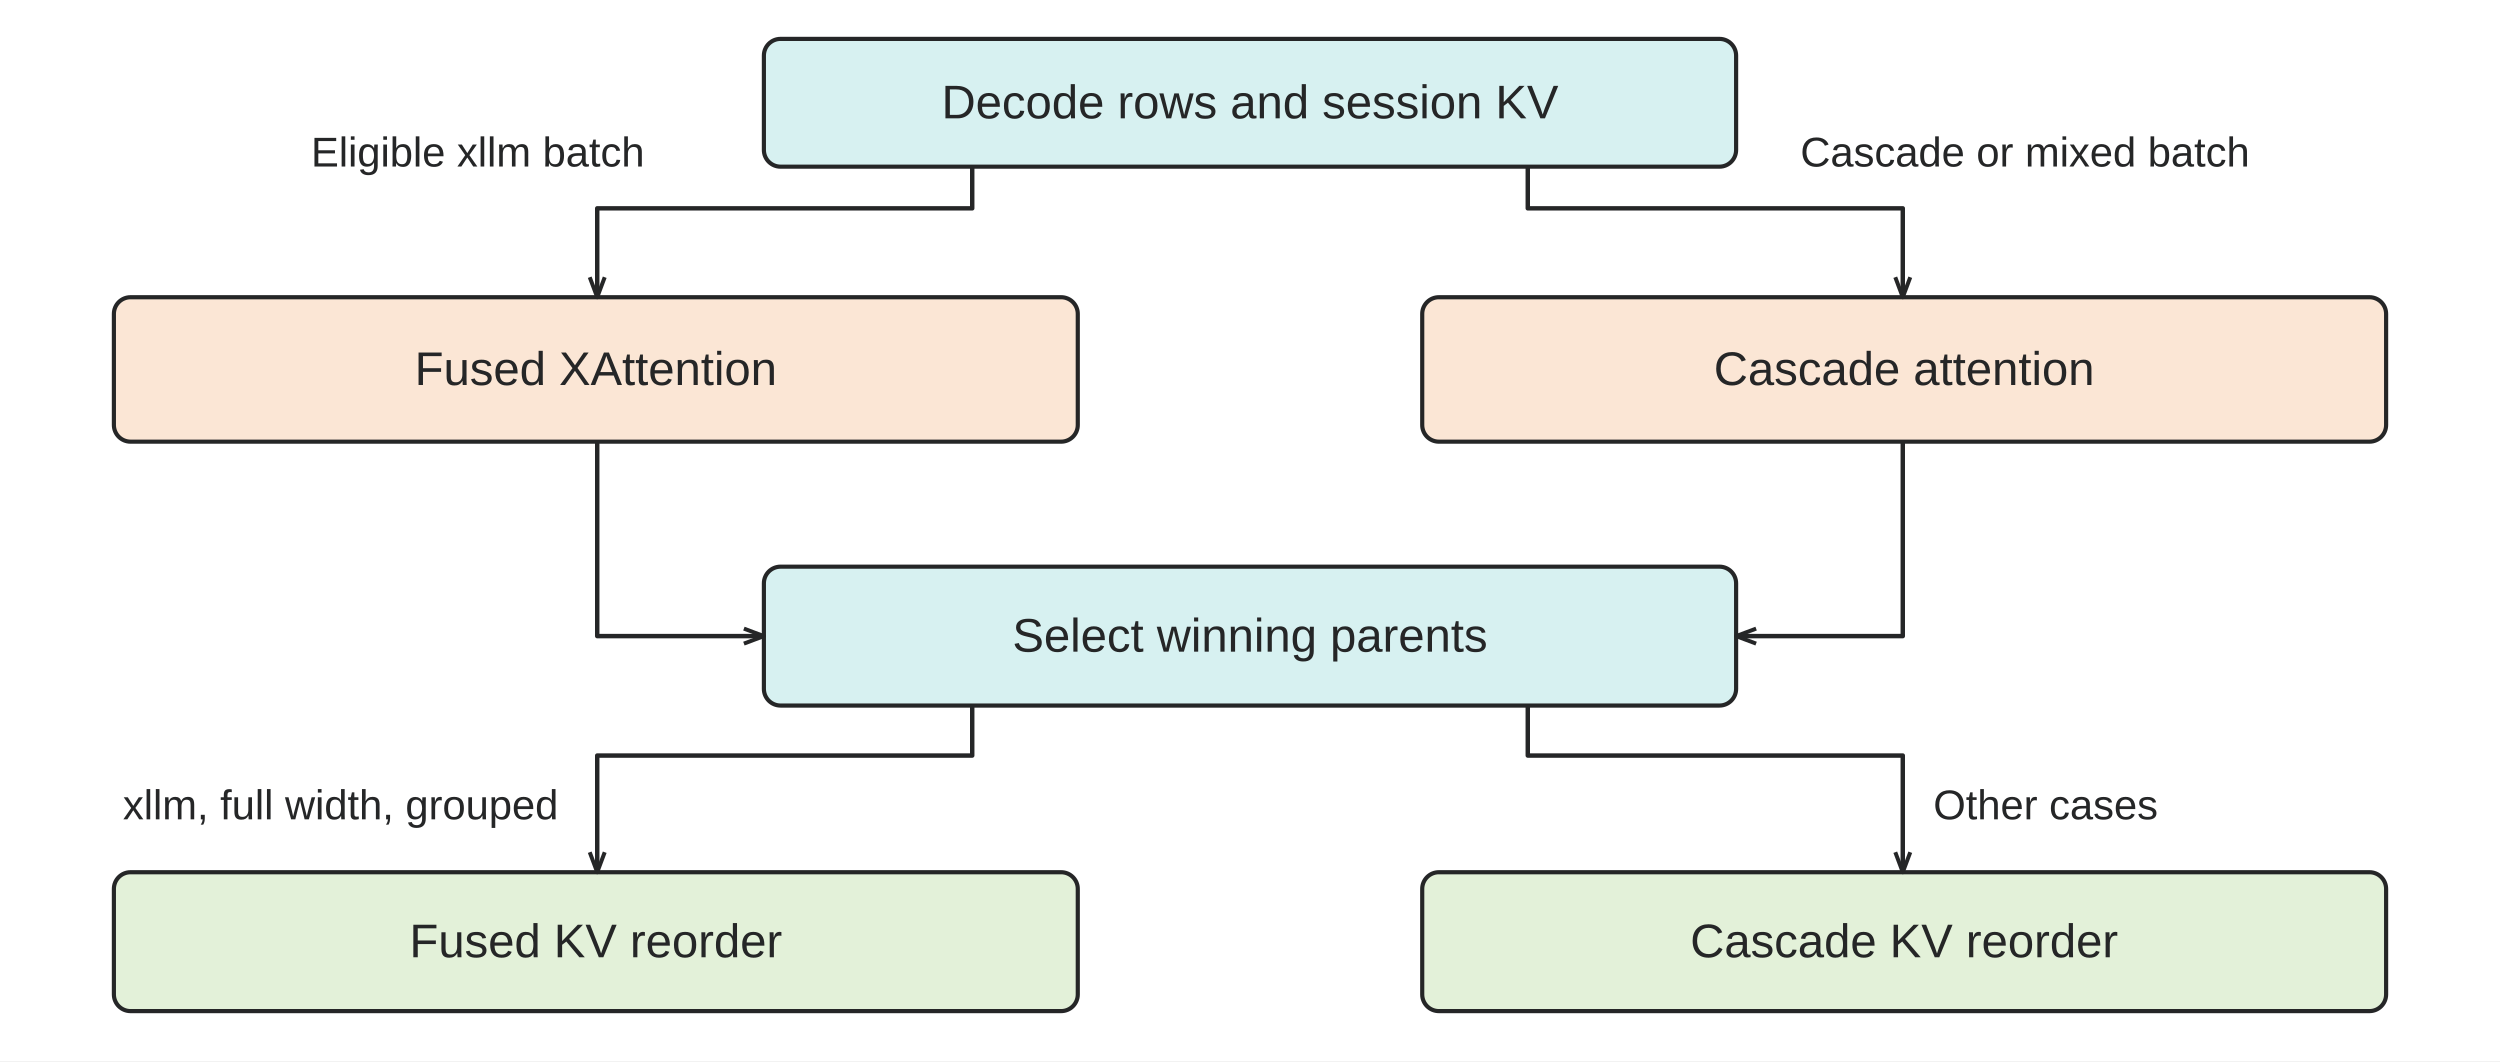
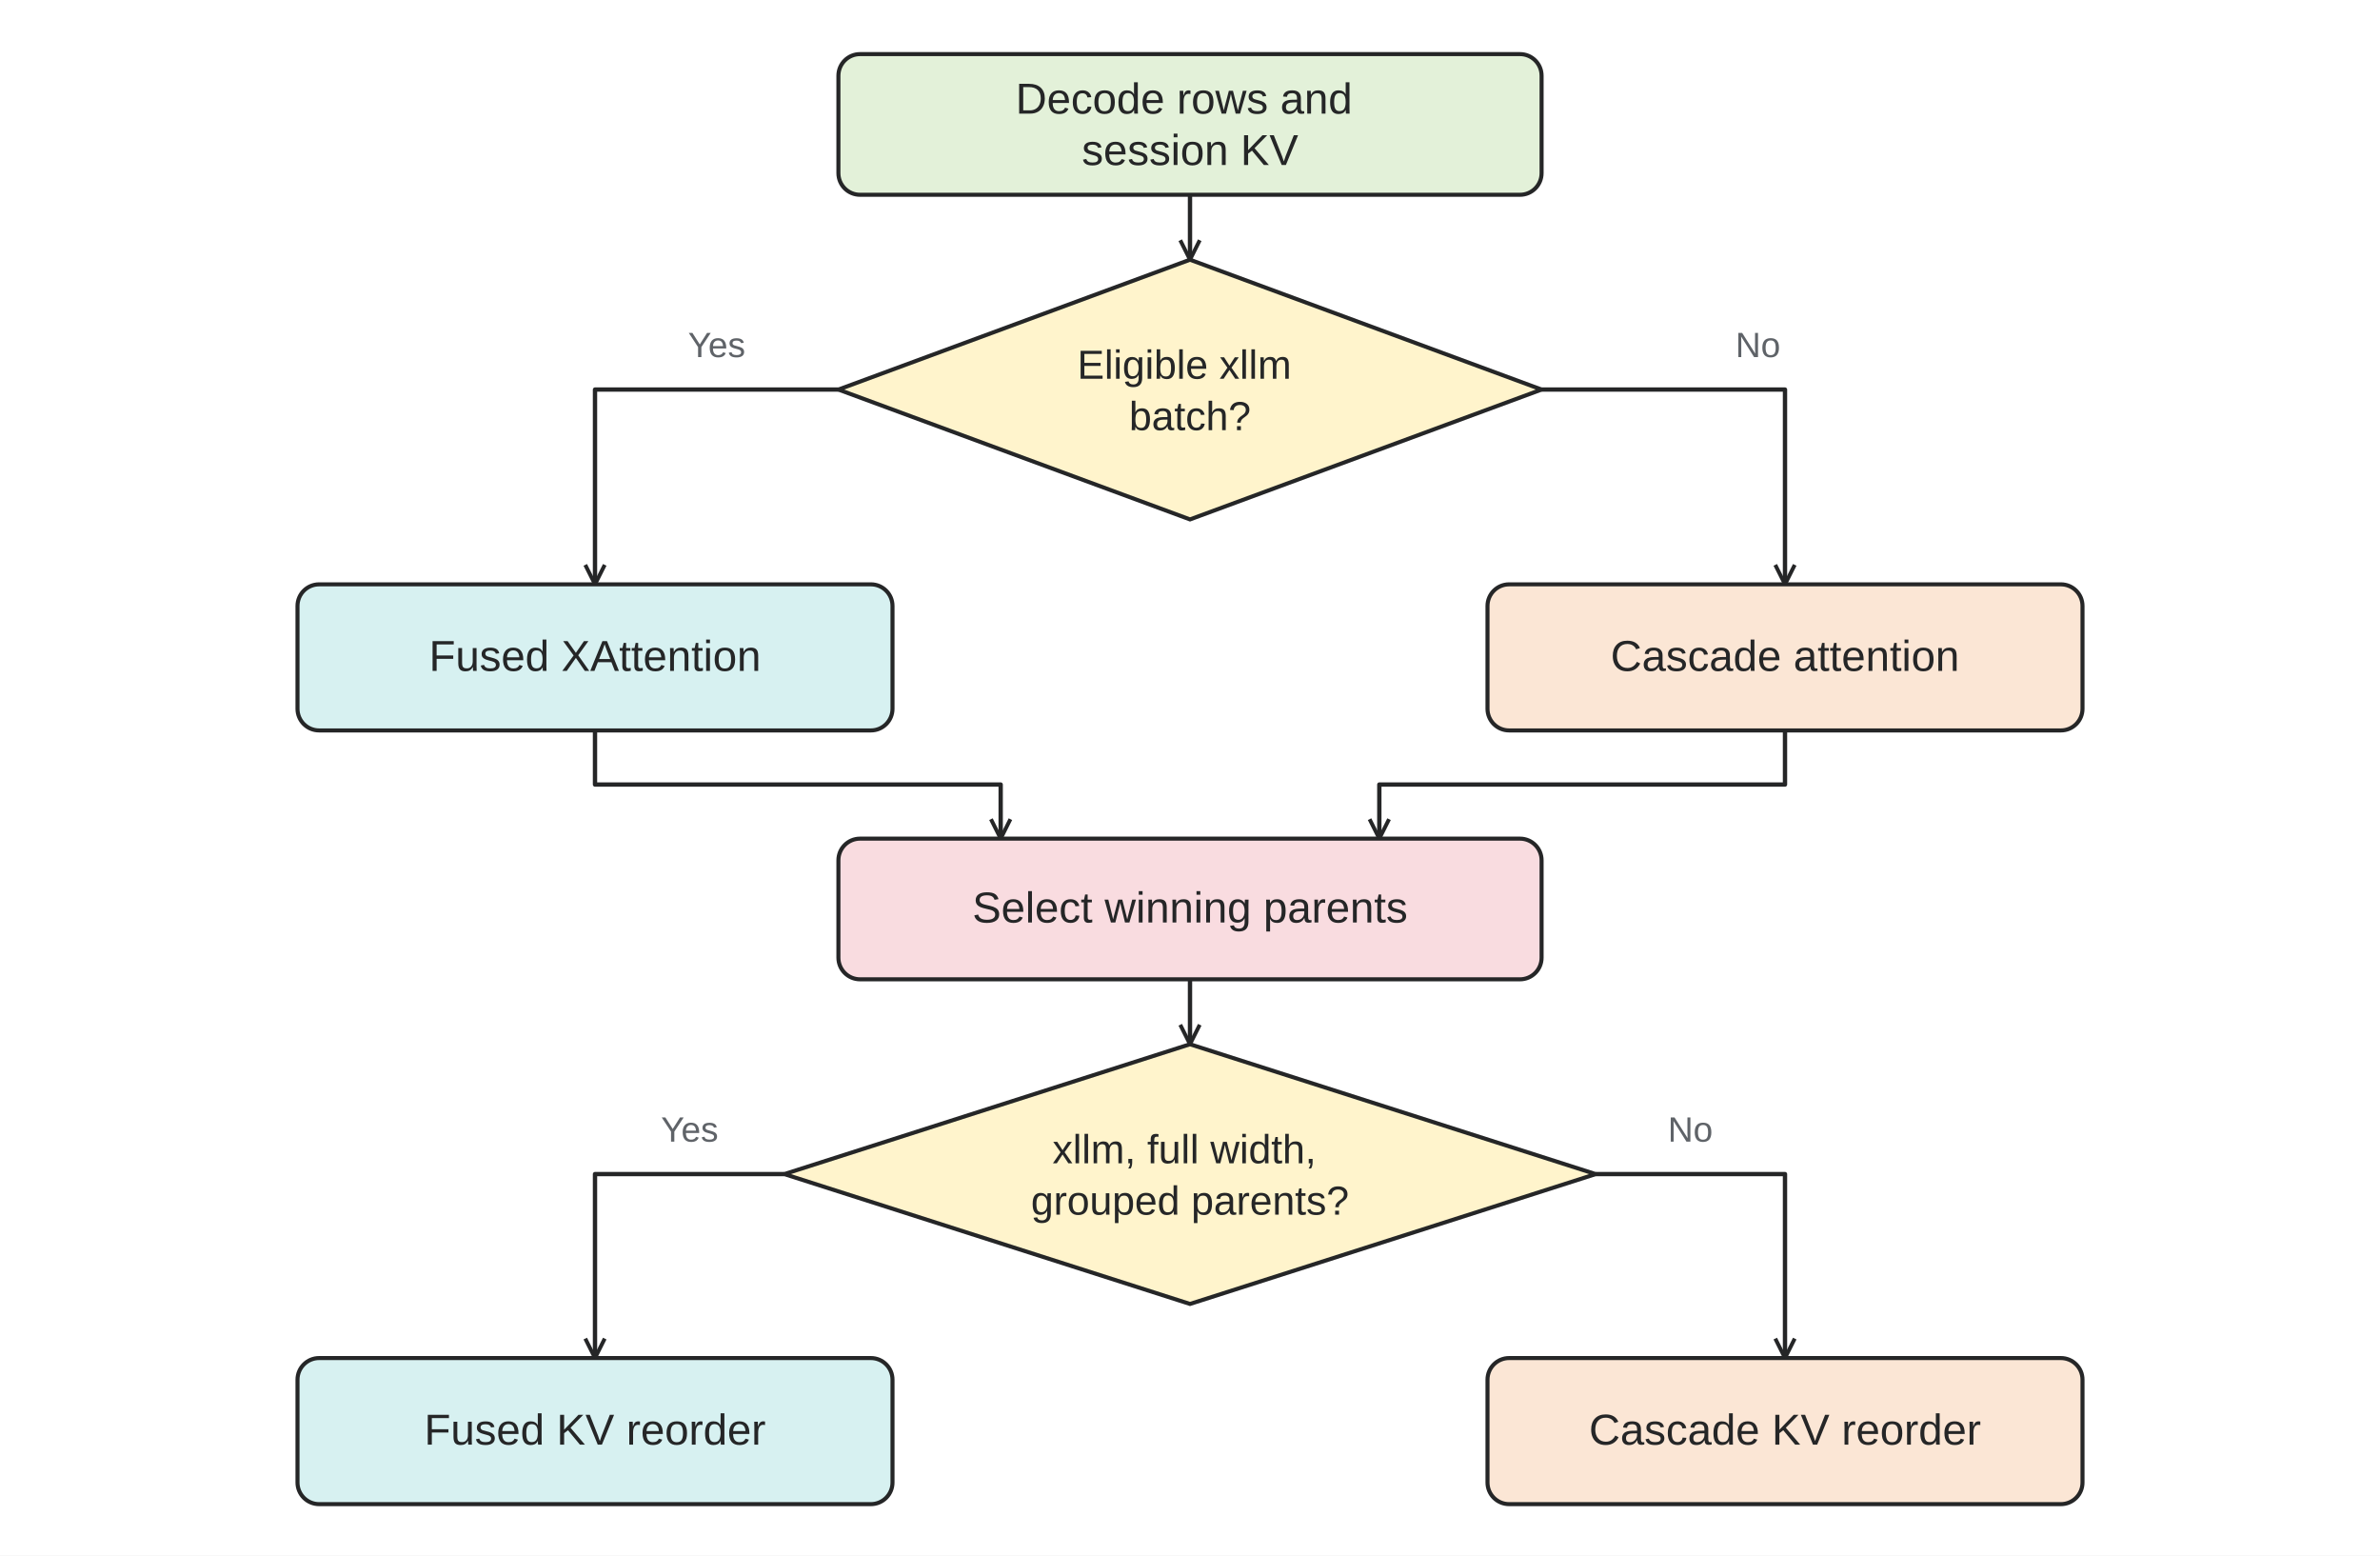
- <svg xmlns="http://www.w3.org/2000/svg" width="900" height="382" viewBox="0 0 900 382" role="img" aria-labelledby="title desc">
+ <svg xmlns="http://www.w3.org/2000/svg" width="880" height="575" viewBox="0 0 880 575" role="img" aria-labelledby="title desc">
  <defs>
-     <marker id="arrow" viewBox="0 0 10 8" refX="9" refY="4" markerWidth="9" markerHeight="8" orient="auto" markerUnits="userSpaceOnUse">
-       <path d="M 1 1 L 9 4 L 1 7" fill="none" stroke="#252627" stroke-width="1.6" stroke-linejoin="round" />
+     <marker id="arrow" viewBox="0 0 10 10" refX="9" refY="5" markerWidth="9" markerHeight="9" orient="auto" markerUnits="userSpaceOnUse">
+       <path d="M 1 1 L 9 5 L 1 9" fill="none" stroke="#252627" stroke-width="1.6" stroke-linejoin="round" />
    </marker>
  </defs>
-   <rect width="900" height="382" fill="#ffffff" />
+   <rect width="880" height="575" fill="#ffffff" />
  <g font-family="Arial, Helvetica, sans-serif" fill="#252627">
-     <rect x="275" y="14" width="350" height="46" fill="#d7f1f1" stroke="#252627" stroke-width="1.5" rx="6" />
-     <text x="450.0" y="42.61" font-size="17" font-weight="400" text-anchor="middle">Decode rows and session KV</text>
-     <rect x="41" y="107" width="347" height="52" fill="#fbe6d5" stroke="#252627" stroke-width="1.5" rx="6" />
-     <text x="214.5" y="138.61" font-size="17" font-weight="400" text-anchor="middle">Fused XAttention</text>
-     <rect x="512" y="107" width="347" height="52" fill="#fbe6d5" stroke="#252627" stroke-width="1.5" rx="6" />
-     <text x="685.5" y="138.61" font-size="17" font-weight="400" text-anchor="middle">Cascade attention</text>
-     <rect x="275" y="204" width="350" height="50" fill="#d7f1f1" stroke="#252627" stroke-width="1.5" rx="6" />
-     <text x="450.0" y="234.61" font-size="17" font-weight="400" text-anchor="middle">Select winning parents</text>
-     <rect x="41" y="314" width="347" height="50" fill="#e3f1d9" stroke="#252627" stroke-width="1.5" rx="6" />
-     <text x="214.5" y="344.61" font-size="17" font-weight="400" text-anchor="middle">Fused KV reorder</text>
-     <rect x="512" y="314" width="347" height="50" fill="#e3f1d9" stroke="#252627" stroke-width="1.5" rx="6" />
-     <text x="685.5" y="344.61" font-size="17" font-weight="400" text-anchor="middle">Cascade KV reorder</text>
-     <path d="M 350,60 L 350,75 L 215,75 L 215,107" fill="none" stroke="#252627" stroke-width="1.6" stroke-linejoin="round" marker-end="url(#arrow)" />
-     <path d="M 550,60 L 550,75 L 685,75 L 685,107" fill="none" stroke="#252627" stroke-width="1.6" stroke-linejoin="round" marker-end="url(#arrow)" />
-     <text x="172" y="59.95" font-size="15" font-weight="400" text-anchor="middle">Eligible xllm batch</text>
-     <text x="729" y="59.95" font-size="15" font-weight="400" text-anchor="middle">Cascade or mixed batch</text>
-     <path d="M 215,159 L 215,229 L 275,229" fill="none" stroke="#252627" stroke-width="1.6" stroke-linejoin="round" marker-end="url(#arrow)" />
-     <path d="M 685,159 L 685,229 L 625,229" fill="none" stroke="#252627" stroke-width="1.6" stroke-linejoin="round" marker-end="url(#arrow)" />
-     <path d="M 350,254 L 350,272 L 215,272 L 215,314" fill="none" stroke="#252627" stroke-width="1.6" stroke-linejoin="round" marker-end="url(#arrow)" />
-     <text x="201" y="294.95" font-size="15" font-weight="400" text-anchor="end">xllm, full width, grouped</text>
-     <path d="M 550,254 L 550,272 L 685,272 L 685,314" fill="none" stroke="#252627" stroke-width="1.6" stroke-linejoin="round" marker-end="url(#arrow)" />
-     <text x="696" y="294.95" font-size="15" font-weight="400" text-anchor="start">Other cases</text>
+     <path d="M 440 72 V 96" fill="none" stroke="#252627" stroke-width="1.6" stroke-linejoin="round" marker-end="url(#arrow)" />
+     <path d="M 310 144 H 220 V 216" fill="none" stroke="#252627" stroke-width="1.6" stroke-linejoin="round" marker-end="url(#arrow)" />
+     <path d="M 570 144 H 660 V 216" fill="none" stroke="#252627" stroke-width="1.6" stroke-linejoin="round" marker-end="url(#arrow)" />
+     <path d="M 220 270 V 290 H 370 V 310" fill="none" stroke="#252627" stroke-width="1.6" stroke-linejoin="round" marker-end="url(#arrow)" />
+     <path d="M 660 270 V 290 H 510 V 310" fill="none" stroke="#252627" stroke-width="1.6" stroke-linejoin="round" marker-end="url(#arrow)" />
+     <path d="M 440 362 V 386" fill="none" stroke="#252627" stroke-width="1.6" stroke-linejoin="round" marker-end="url(#arrow)" />
+     <path d="M 290 434 H 220 V 502" fill="none" stroke="#252627" stroke-width="1.6" stroke-linejoin="round" marker-end="url(#arrow)" />
+     <path d="M 590 434 H 660 V 502" fill="none" stroke="#252627" stroke-width="1.6" stroke-linejoin="round" marker-end="url(#arrow)" />
+     <rect x="310" y="20" width="260" height="52" rx="8" fill="#e3f1d9" stroke="#252627" stroke-width="1.5" />
+     <text x="440" y="42" font-size="16" text-anchor="middle" fill="#252627">
+       <tspan x="440" dy="0">Decode rows and</tspan>
+       <tspan x="440" dy="19">session KV</tspan>
+     </text>
+     <polygon points="440,96 570,144 440,192 310,144" fill="#fff4cc" stroke="#252627" stroke-width="1.5" />
+     <text x="440" y="140" font-size="15" text-anchor="middle" fill="#252627">
+       <tspan x="440" dy="0">Eligible xllm</tspan>
+       <tspan x="440" dy="19">batch?</tspan>
+     </text>
+     <rect x="110" y="216" width="220" height="54" rx="8" fill="#d7f1f1" stroke="#252627" stroke-width="1.5" />
+     <text x="220" y="248" font-size="16" text-anchor="middle" fill="#252627">Fused XAttention</text>
+     <rect x="550" y="216" width="220" height="54" rx="8" fill="#fbe6d5" stroke="#252627" stroke-width="1.5" />
+     <text x="660" y="248" font-size="16" text-anchor="middle" fill="#252627">Cascade attention</text>
+     <rect x="310" y="310" width="260" height="52" rx="8" fill="#f9dce0" stroke="#252627" stroke-width="1.5" />
+     <text x="440" y="341" font-size="16" text-anchor="middle" fill="#252627">Select winning parents</text>
+     <polygon points="440,386 590,434 440,482 290,434" fill="#fff4cc" stroke="#252627" stroke-width="1.5" />
+     <text x="440" y="430" font-size="15" text-anchor="middle" fill="#252627">
+       <tspan x="440" dy="0">xllm, full width,</tspan>
+       <tspan x="440" dy="19">grouped parents?</tspan>
+     </text>
+     <rect x="110" y="502" width="220" height="54" rx="8" fill="#d7f1f1" stroke="#252627" stroke-width="1.5" />
+     <text x="220" y="534" font-size="16" text-anchor="middle" fill="#252627">Fused KV reorder</text>
+     <rect x="550" y="502" width="220" height="54" rx="8" fill="#fbe6d5" stroke="#252627" stroke-width="1.5" />
+     <text x="660" y="534" font-size="16" text-anchor="middle" fill="#252627">Cascade KV reorder</text>
+     <text x="265" y="132" font-size="13" text-anchor="middle" fill="#5f6368">Yes</text>
+     <text x="650" y="132" font-size="13" text-anchor="middle" fill="#5f6368">No</text>
+     <text x="255" y="422" font-size="13" text-anchor="middle" fill="#5f6368">Yes</text>
+     <text x="625" y="422" font-size="13" text-anchor="middle" fill="#5f6368">No</text>
  </g>
</svg>
